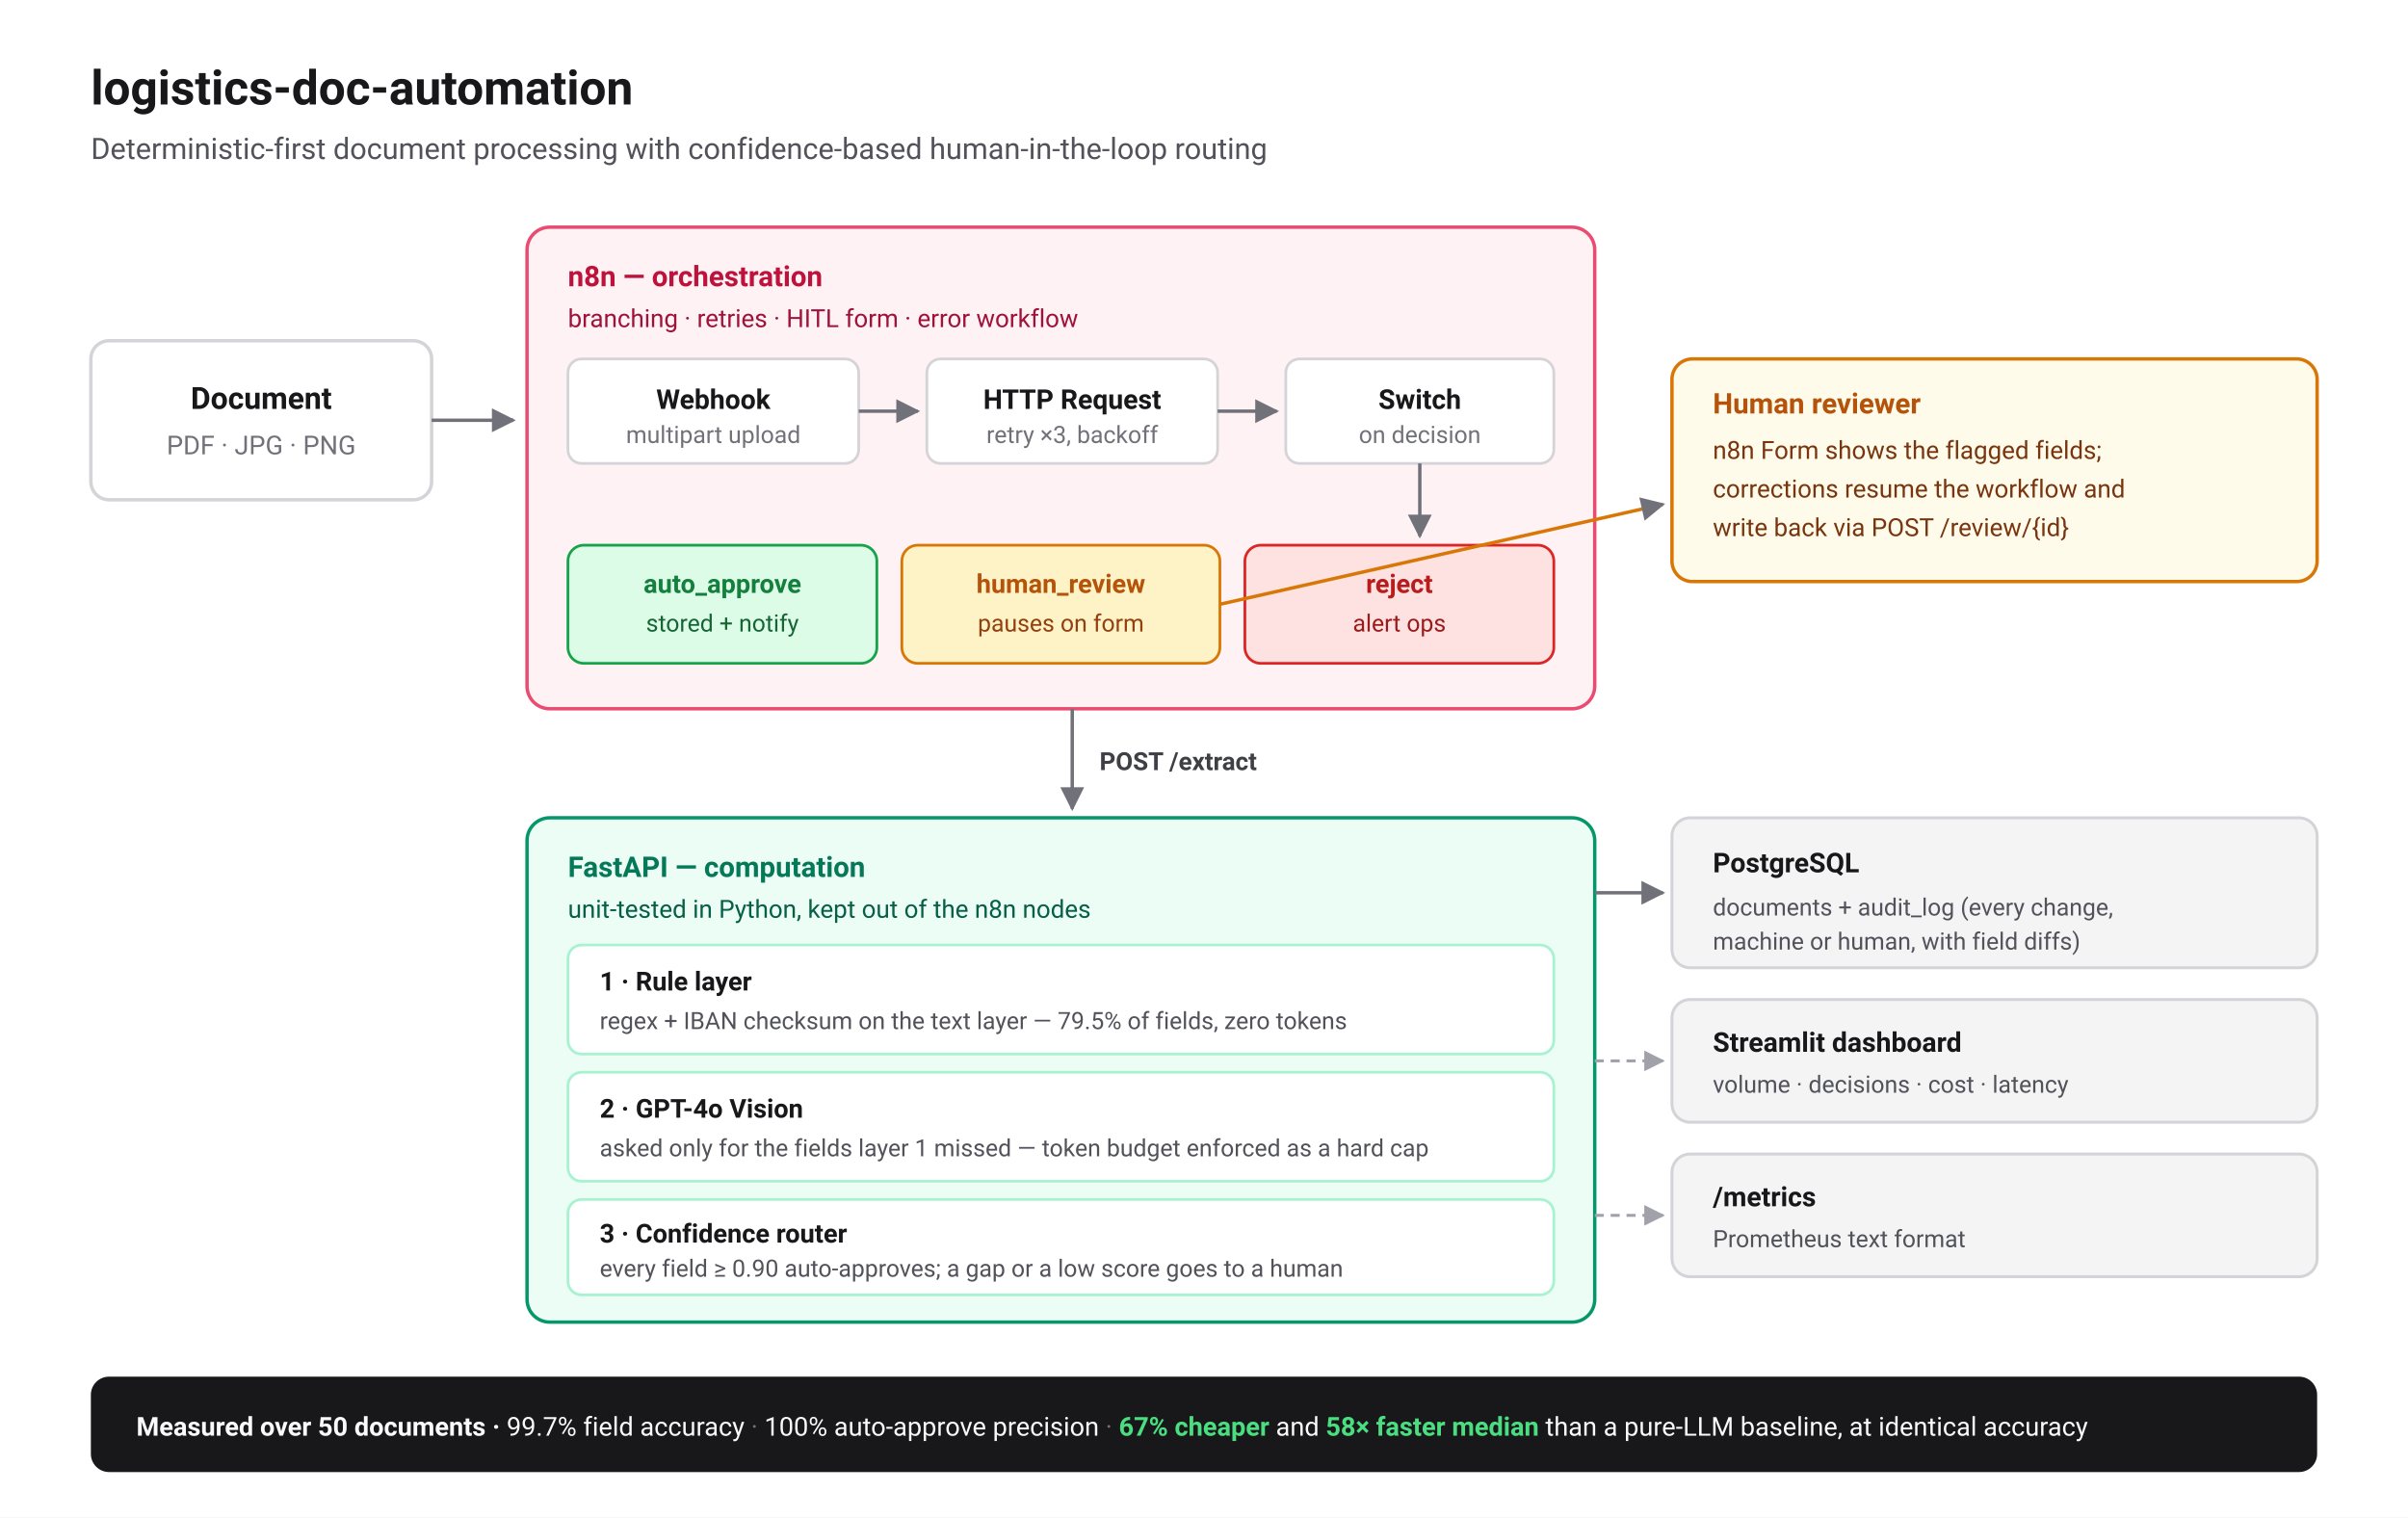
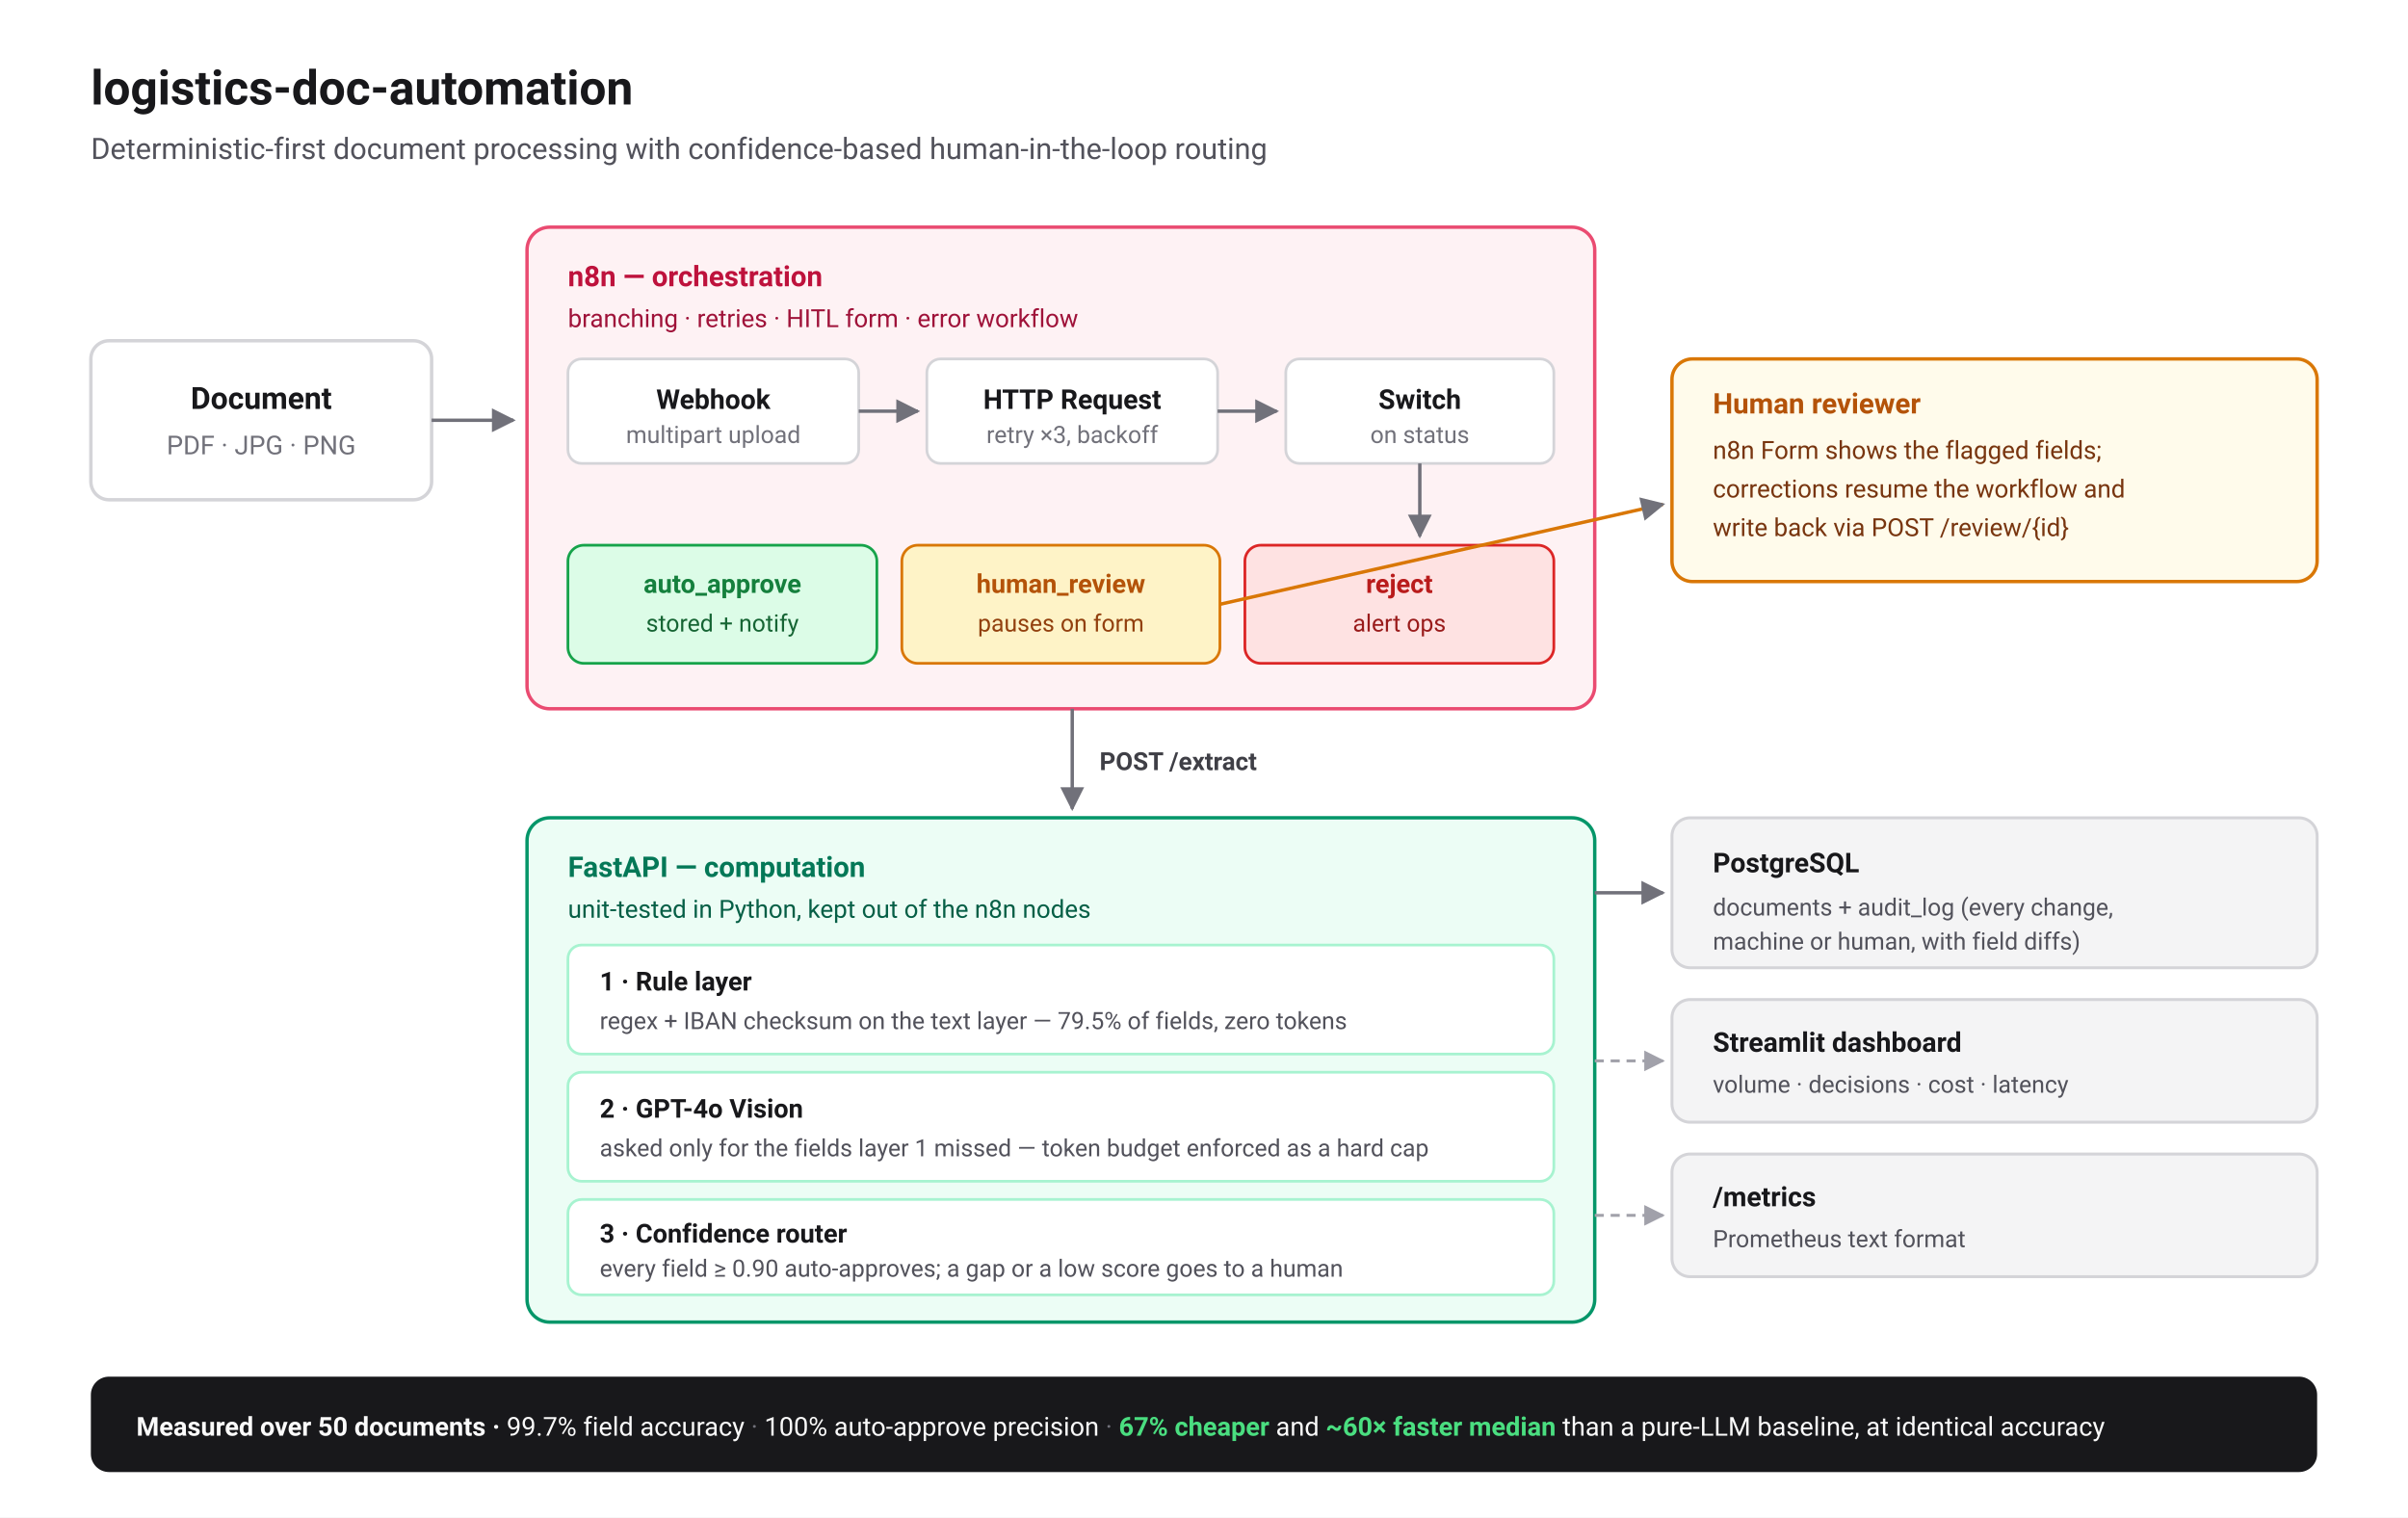
<svg xmlns="http://www.w3.org/2000/svg" width="1060" height="668" viewBox="0 0 1060 668" font-family="ui-sans-serif, -apple-system, 'Segoe UI', Roboto, 'Helvetica Neue', sans-serif">
  <defs>
    <marker id="arrow" viewBox="0 0 10 10" refX="9" refY="5" markerWidth="7" markerHeight="7" orient="auto-start-reverse">
      <path d="M 0 0 L 10 5 L 0 10 z" fill="#71717A" />
    </marker>
    <marker id="arrowDash" viewBox="0 0 10 10" refX="9" refY="5" markerWidth="7" markerHeight="7" orient="auto-start-reverse">
      <path d="M 0 0 L 10 5 L 0 10 z" fill="#A1A1AA" />
    </marker>
  </defs>
  <rect width="1060" height="668" fill="#FFFFFF" />
  <text x="40" y="46" font-size="21" font-weight="700" fill="#18181B">logistics-doc-automation</text>
  <text x="40" y="70" font-size="13" fill="#52525B">Deterministic-first document processing with confidence-based human-in-the-loop routing</text>
  <rect x="40" y="150" width="150" height="70" rx="8" fill="#FFFFFF" stroke="#D4D4D8" stroke-width="1.5" />
  <text x="115" y="180" font-size="13.5" font-weight="600" fill="#18181B" text-anchor="middle">Document</text>
  <text x="115" y="200" font-size="11.5" fill="#71717A" text-anchor="middle">PDF · JPG · PNG</text>
  <line x1="190" y1="185" x2="226" y2="185" stroke="#71717A" stroke-width="1.5" marker-end="url(#arrow)" />
  <rect x="232" y="100" width="470" height="212" rx="10" fill="#FEF2F4" stroke="#EA4B71" stroke-width="1.5" />
  <text x="250" y="126" font-size="12.5" font-weight="700" fill="#BE123C">n8n — orchestration</text>
  <text x="250" y="144" font-size="11" fill="#9F1239">branching · retries · HITL form · error workflow</text>
  <rect x="250" y="158" width="128" height="46" rx="6" fill="#FFFFFF" stroke="#D4D4D8" stroke-width="1.2" />
  <text x="314" y="180" font-size="12" font-weight="600" fill="#18181B" text-anchor="middle">Webhook</text>
  <text x="314" y="195" font-size="10.5" fill="#71717A" text-anchor="middle">multipart upload</text>
  <line x1="378" y1="181" x2="404" y2="181" stroke="#71717A" stroke-width="1.5" marker-end="url(#arrow)" />
  <rect x="408" y="158" width="128" height="46" rx="6" fill="#FFFFFF" stroke="#D4D4D8" stroke-width="1.2" />
  <text x="472" y="180" font-size="12" font-weight="600" fill="#18181B" text-anchor="middle">HTTP Request</text>
  <text x="472" y="195" font-size="10.5" fill="#71717A" text-anchor="middle">retry ×3, backoff</text>
  <line x1="536" y1="181" x2="562" y2="181" stroke="#71717A" stroke-width="1.5" marker-end="url(#arrow)" />
  <rect x="566" y="158" width="118" height="46" rx="6" fill="#FFFFFF" stroke="#D4D4D8" stroke-width="1.2" />
  <text x="625" y="180" font-size="12" font-weight="600" fill="#18181B" text-anchor="middle">Switch</text>
-   <text x="625" y="195" font-size="10.5" fill="#71717A" text-anchor="middle">on decision</text>
+   <text x="625" y="195" font-size="10.5" fill="#71717A" text-anchor="middle">on status</text>
  <rect x="250" y="240" width="136" height="52" rx="7" fill="#DCFCE7" stroke="#16A34A" stroke-width="1.2" />
  <text x="318" y="261" font-size="11.5" font-weight="700" fill="#15803D" text-anchor="middle">auto_approve</text>
  <text x="318" y="278" font-size="10.5" fill="#166534" text-anchor="middle">stored + notify</text>
  <rect x="397" y="240" width="140" height="52" rx="7" fill="#FEF3C7" stroke="#D97706" stroke-width="1.2" />
  <text x="467" y="261" font-size="11.5" font-weight="700" fill="#B45309" text-anchor="middle">human_review</text>
  <text x="467" y="278" font-size="10.5" fill="#92400E" text-anchor="middle">pauses on form</text>
  <rect x="548" y="240" width="136" height="52" rx="7" fill="#FEE2E2" stroke="#DC2626" stroke-width="1.2" />
  <text x="616" y="261" font-size="11.5" font-weight="700" fill="#B91C1C" text-anchor="middle">reject</text>
  <text x="616" y="278" font-size="10.5" fill="#991B1B" text-anchor="middle">alert ops</text>
  <line x1="625" y1="204" x2="625" y2="236" stroke="#71717A" stroke-width="1.5" marker-end="url(#arrow)" />
  <path d="M 566 181 L 552 181" stroke="none" fill="none" />
  <rect x="736" y="158" width="284" height="98" rx="9" fill="#FFFBEB" stroke="#D97706" stroke-width="1.5" />
  <text x="754" y="182" font-size="12.5" font-weight="700" fill="#B45309">Human reviewer</text>
  <text x="754" y="202" font-size="11" fill="#78350F">n8n Form shows the flagged fields;</text>
  <text x="754" y="219" font-size="11" fill="#78350F">corrections resume the workflow and</text>
  <text x="754" y="236" font-size="11" fill="#78350F">write back via POST /review/{id}</text>
  <line x1="537" y1="266" x2="732" y2="222" stroke="#D97706" stroke-width="1.5" marker-end="url(#arrow)" />
  <line x1="472" y1="312" x2="472" y2="356" stroke="#71717A" stroke-width="1.5" marker-end="url(#arrow)" />
  <text x="484" y="339" font-size="11" font-weight="600" fill="#3F3F46">POST /extract</text>
  <rect x="232" y="360" width="470" height="222" rx="10" fill="#ECFDF5" stroke="#059669" stroke-width="1.5" />
  <text x="250" y="386" font-size="12.5" font-weight="700" fill="#047857">FastAPI — computation</text>
  <text x="250" y="404" font-size="11" fill="#065F46">unit-tested in Python, kept out of the n8n nodes</text>
  <rect x="250" y="416" width="434" height="48" rx="6" fill="#FFFFFF" stroke="#A7F3D0" stroke-width="1.2" />
  <text x="264" y="436" font-size="11.5" font-weight="700" fill="#18181B">1 · Rule layer</text>
  <text x="264" y="453" font-size="10.5" fill="#52525B">regex + IBAN checksum on the text layer — 79.5% of fields, zero tokens</text>
  <rect x="250" y="472" width="434" height="48" rx="6" fill="#FFFFFF" stroke="#A7F3D0" stroke-width="1.2" />
  <text x="264" y="492" font-size="11.5" font-weight="700" fill="#18181B">2 · GPT-4o Vision</text>
  <text x="264" y="509" font-size="10.5" fill="#52525B">asked only for the fields layer 1 missed — token budget enforced as a hard cap</text>
  <rect x="250" y="528" width="434" height="42" rx="6" fill="#FFFFFF" stroke="#A7F3D0" stroke-width="1.2" />
  <text x="264" y="547" font-size="11.5" font-weight="700" fill="#18181B">3 · Confidence router</text>
  <text x="264" y="562" font-size="10.5" fill="#52525B">every field ≥ 0.90 auto-approves; a gap or a low score goes to a human</text>
  <rect x="736" y="360" width="284" height="66" rx="8" fill="#F4F4F5" stroke="#D4D4D8" stroke-width="1.3" />
  <text x="754" y="384" font-size="12" font-weight="700" fill="#18181B">PostgreSQL</text>
  <text x="754" y="403" font-size="10.5" fill="#52525B">documents + audit_log (every change,</text>
  <text x="754" y="418" font-size="10.5" fill="#52525B">machine or human, with field diffs)</text>
  <rect x="736" y="440" width="284" height="54" rx="8" fill="#F4F4F5" stroke="#D4D4D8" stroke-width="1.3" />
  <text x="754" y="463" font-size="12" font-weight="700" fill="#18181B">Streamlit dashboard</text>
  <text x="754" y="481" font-size="10.5" fill="#52525B">volume · decisions · cost · latency</text>
  <rect x="736" y="508" width="284" height="54" rx="8" fill="#F4F4F5" stroke="#D4D4D8" stroke-width="1.3" />
  <text x="754" y="531" font-size="12" font-weight="700" fill="#18181B">/metrics</text>
  <text x="754" y="549" font-size="10.5" fill="#52525B">Prometheus text format</text>
  <line x1="702" y1="393" x2="732" y2="393" stroke="#71717A" stroke-width="1.5" marker-end="url(#arrow)" />
  <line x1="702" y1="467" x2="732" y2="467" stroke="#A1A1AA" stroke-width="1.3" stroke-dasharray="4 3" marker-end="url(#arrowDash)" />
  <line x1="702" y1="535" x2="732" y2="535" stroke="#A1A1AA" stroke-width="1.3" stroke-dasharray="4 3" marker-end="url(#arrowDash)" />
  <rect x="40" y="606" width="980" height="42" rx="8" fill="#18181B" />
  <text x="60" y="632" font-size="11.5" fill="#FAFAFA">
    <tspan font-weight="700">Measured over 50 documents · </tspan>
    <tspan>99.7% field accuracy</tspan>
    <tspan fill="#71717A"> · </tspan>
    <tspan>100% auto-approve precision</tspan>
    <tspan fill="#71717A"> · </tspan>
    <tspan font-weight="700" fill="#4ADE80">67% cheaper</tspan>
    <tspan> and </tspan>
-     <tspan font-weight="700" fill="#4ADE80">58× faster median</tspan>
+     <tspan font-weight="700" fill="#4ADE80">~60× faster median</tspan>
    <tspan> than a pure-LLM baseline, at identical accuracy</tspan>
  </text>
</svg>
